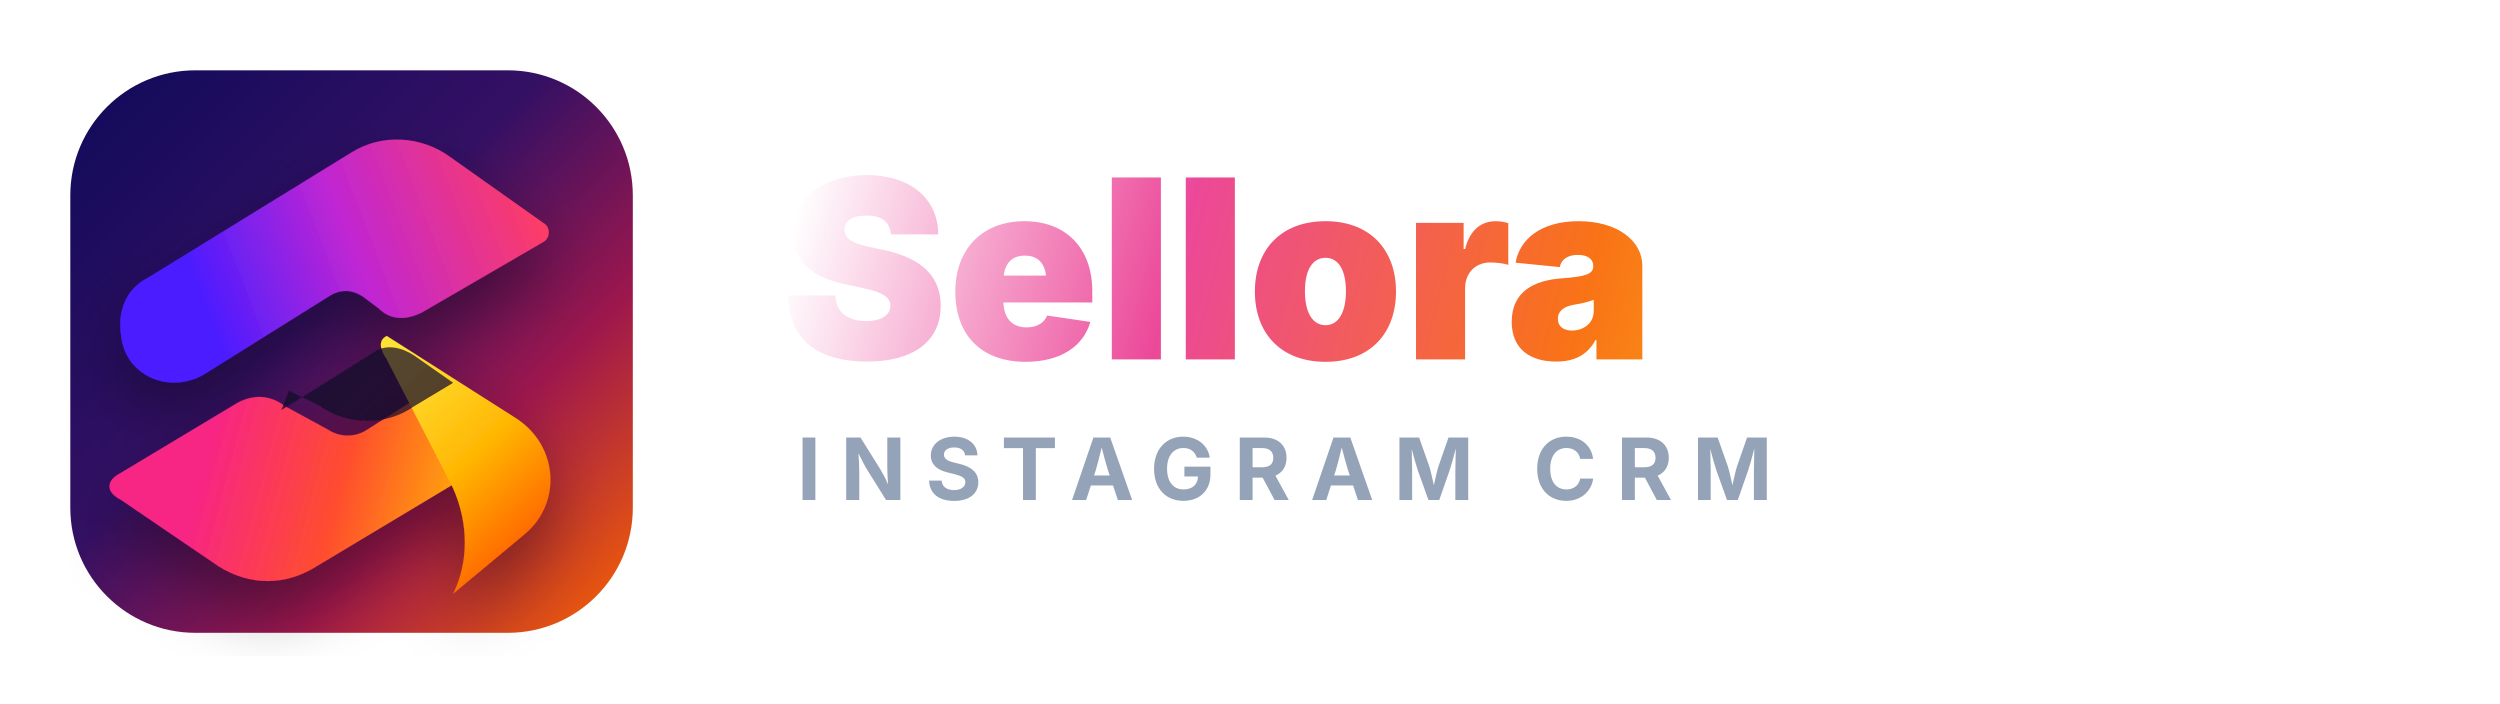
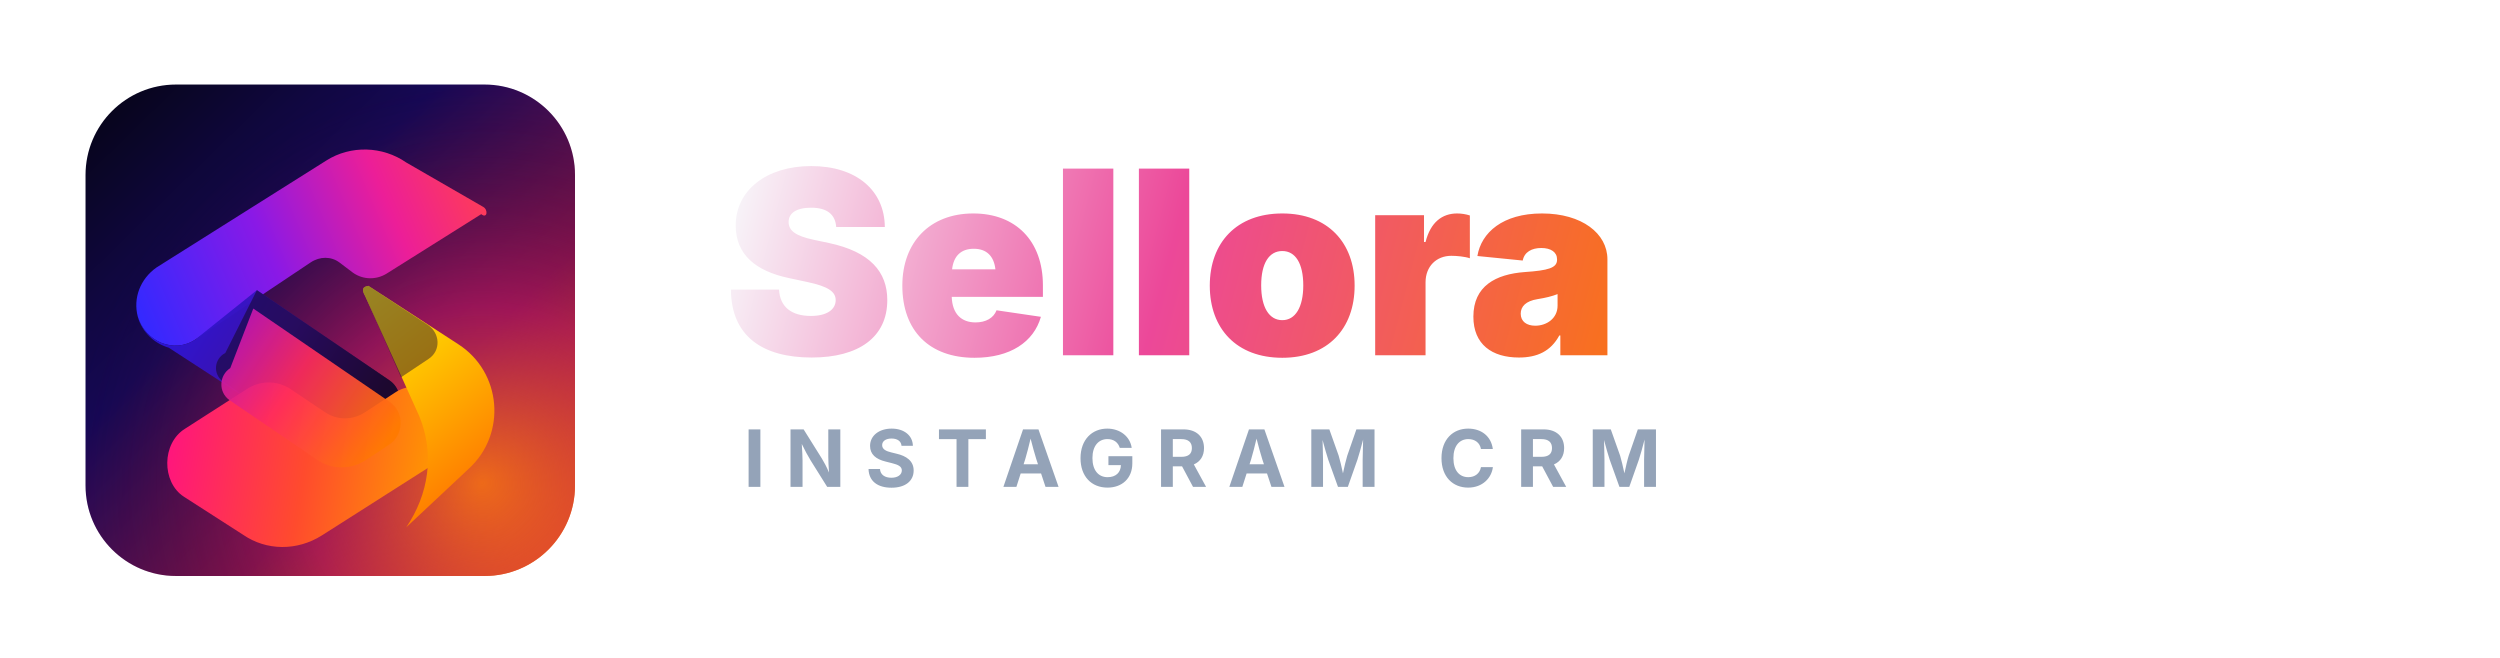
- <svg xmlns="http://www.w3.org/2000/svg" width="640" height="180" viewBox="0 0 640 180" fill="none">
+ <svg xmlns="http://www.w3.org/2000/svg" width="760" height="200" viewBox="0 0 760 200" fill="none">
  <defs>
-     <linearGradient id="bg" x1="25" y1="25" x2="155" y2="154" gradientUnits="userSpaceOnUse">
-       <stop offset="0" stop-color="#130B5B" />
-       <stop offset="0.42" stop-color="#341064" />
-       <stop offset="0.72" stop-color="#9D174D" />
-       <stop offset="1" stop-color="#EA580C" />
+     <linearGradient id="bg" x1="32.5" y1="32.2" x2="166.9" y2="169.7" gradientUnits="userSpaceOnUse">
+       <stop stop-color="#07051B" />
+       <stop offset="0.34" stop-color="#160858" />
+       <stop offset="0.68" stop-color="#7A124F" />
+       <stop offset="1" stop-color="#F56A00" />
    </linearGradient>
-     <linearGradient id="topRibbon" x1="55" y1="85" x2="139" y2="53" gradientUnits="userSpaceOnUse">
-       <stop offset="0" stop-color="#4C1DFF" />
-       <stop offset="0.45" stop-color="#C026D3" />
-       <stop offset="1" stop-color="#FF3D63" />
+     <radialGradient id="warm" cx="0" cy="0" r="1" gradientUnits="userSpaceOnUse" gradientTransform="translate(146.6 146.9) rotate(-135) scale(128.1)">
+       <stop stop-color="#F97316" stop-opacity="0.82" />
+       <stop offset="0.42" stop-color="#BE185D" stop-opacity="0.54" />
+       <stop offset="1" stop-color="#05040D" stop-opacity="0" />
+     </radialGradient>
+     <linearGradient id="top" x1="44.1" y1="100" x2="146.9" y2="56.3" gradientUnits="userSpaceOnUse">
+       <stop stop-color="#3429FF" />
+       <stop offset="0.39" stop-color="#8A19E6" />
+       <stop offset="0.74" stop-color="#EC1E98" />
+       <stop offset="1" stop-color="#FF3D55" />
    </linearGradient>
-     <linearGradient id="bottomRibbon" x1="52" y1="119" x2="121" y2="137" gradientUnits="userSpaceOnUse">
-       <stop offset="0" stop-color="#F72585" />
-       <stop offset="0.5" stop-color="#FF4D2E" />
-       <stop offset="1" stop-color="#FFB703" />
+     <linearGradient id="side" x1="44.1" y1="93.1" x2="107.2" y2="133.1" gradientUnits="userSpaceOnUse">
+       <stop stop-color="#2817E9" />
+       <stop offset="0.55" stop-color="#3E12A9" />
+       <stop offset="1" stop-color="#210832" />
    </linearGradient>
-     <linearGradient id="tailRibbon" x1="111" y1="85" x2="148" y2="125" gradientUnits="userSpaceOnUse">
-       <stop offset="0" stop-color="#FFE135" />
-       <stop offset="0.55" stop-color="#FFB703" />
-       <stop offset="1" stop-color="#FF6A00" />
+     <linearGradient id="bottom" x1="51.3" y1="129.4" x2="132.8" y2="143.4" gradientUnits="userSpaceOnUse">
+       <stop stop-color="#FF147F" />
+       <stop offset="0.52" stop-color="#FF4B2D" />
+       <stop offset="1" stop-color="#FF9800" />
    </linearGradient>
-     <linearGradient id="selloraText" x1="205" y1="50" x2="500" y2="125" gradientUnits="userSpaceOnUse">
-       <stop offset="0" stop-color="#FFFFFF" />
-       <stop offset="0.32" stop-color="#EC4899" />
-       <stop offset="0.66" stop-color="#F97316" />
+     <linearGradient id="mid" x1="73.8" y1="94.4" x2="122.8" y2="126.9" gradientUnits="userSpaceOnUse">
+       <stop stop-color="#C015B7" />
+       <stop offset="0.42" stop-color="#FF2B5D" />
+       <stop offset="1" stop-color="#FF7A00" />
+     </linearGradient>
+     <linearGradient id="yellow" x1="110" y1="86.3" x2="152.8" y2="141.3" gradientUnits="userSpaceOnUse">
+       <stop stop-color="#FFE91E" />
+       <stop offset="0.42" stop-color="#FFC400" />
+       <stop offset="1" stop-color="#FF7A00" />
+     </linearGradient>
+     <linearGradient id="text" x1="224" y1="42" x2="612" y2="143" gradientUnits="userSpaceOnUse">
+       <stop stop-color="#F8FAFC" />
+       <stop offset="0.34" stop-color="#EC4899" />
+       <stop offset="0.7" stop-color="#F97316" />
      <stop offset="1" stop-color="#FACC15" />
    </linearGradient>
-     <filter id="softShadow" x="18" y="25" width="155" height="143" filterUnits="userSpaceOnUse" color-interpolation-filters="sRGB">
-       <feDropShadow dx="0" dy="8" stdDeviation="8" flood-color="#05010F" flood-opacity="0.34" />
-     </filter>
  </defs>
-   <rect x="18" y="18" width="144" height="144" rx="32" fill="url(#bg)" />
-   <g filter="url(#softShadow)">
-     <path d="M139 62L108 80C104 82 100 82 97 79L93 76C90 74 87 74 84 76L52 96C43 101 32 96 31 86C30 80 32 74 38 71L90 39C98 34 108 35 115 40L139 57C141 58 141 61 139 62Z" fill="url(#topRibbon)" />
-     <path d="M31 121L61 103C65 101 69 101 73 104L84 110C87 112 91 112 94 110L105 103C112 99 121 103 122 111C123 116 120 121 116 124L81 145C73 150 64 150 56 145L31 128C27 126 27 123 31 121Z" fill="url(#bottomRibbon)" />
-     <path d="M99 86L132 107C143 114 144 129 134 137L116 152C120 144 120 134 116 125L99 92C97 89 97 87 99 86Z" fill="url(#tailRibbon)" />
-     <path d="M72 105L96 90C99 88 103 89 106 91L116 98L106 104C99 109 89 109 82 104L74 100L72 105Z" fill="#140A2D" fill-opacity="0.72" />
-   </g>
-   <text x="200" y="92" font-family="Inter, Arial, sans-serif" font-size="64" font-weight="900" fill="url(#selloraText)">Sellora</text>
-   <text x="204" y="128" font-family="Inter, Arial, sans-serif" font-size="22" font-weight="700" letter-spacing="5" fill="#94A3B8">INSTAGRAM CRM</text>
+   <rect x="26" y="25.7" width="148.8" height="149.4" rx="27.5" fill="url(#bg)" />
+   <rect x="26" y="25.7" width="148.8" height="149.4" rx="27.5" fill="url(#warm)" />
+   <path d="M146.3 65.1L117.5 83.2C114.4 85.1 110.4 85.1 107.3 82.9L103.2 79.8C100.7 77.9 97.2 77.9 94.4 79.8L59.4 103.2C52.9 107.6 44.1 103.8 41.9 96.3C40.4 90.7 42.6 84.8 47.6 81.3L99.2 48.8C106.6 44.1 116.3 44.4 123.5 49.4L146.9 62.9C148.5 63.8 148.1 66.6 146.3 65.1Z" fill="url(#top)" />
+   <path d="M47.6 81.3C42.6 84.8 40.4 90.7 41.9 96.3C43.2 101 46.9 104.4 51.3 105.7L95 134.1C99.4 136.9 105 136.9 109.4 133.8L118.5 127.5C122.5 124.7 122.5 118.5 118.5 115.7L78.1 88.2L59.4 103.2C52.9 107.6 44.1 103.8 41.9 96.3C40.4 90.7 42.6 84.8 47.6 81.3Z" fill="url(#side)" opacity="0.96" />
+   <path d="M78.1 88.2L118.1 115.4C122.5 118.2 122.8 124.4 118.5 127.5L109.4 133.8C105 136.9 99.4 136.9 95 134.1L67.8 116C64.7 113.8 65 109.1 68.5 107.3L78.1 88.2Z" fill="#17082E" fill-opacity="0.58" />
+   <path d="M56.3 130.3L75.3 118.1C79.7 115.4 85 115.7 89.1 118.8L98.8 125.3C102.5 127.8 107.2 127.8 111 125.3L120 119.4C126.6 115 135.9 118.5 138.1 126C139.7 131.6 137.2 137.8 132.2 140.9L97.8 162.8C90.3 167.5 81 167.5 73.8 162.5L55.9 151C49.1 146.6 49.1 134.7 56.3 130.3Z" fill="url(#bottom)" />
+   <path d="M77 93.8L118.5 122.2C123.1 125.3 122.8 132.5 118.1 135.3L111 140C106.6 142.8 100.6 142.8 96.3 139.7L69.7 121.6C66.3 119.1 66.6 114.1 70 111.9L77 93.8Z" fill="url(#mid)" opacity="0.92" />
+   <path d="M112 86.9L139.4 104.7C152.5 113.2 154.1 131.9 142.5 142.5L123.5 160.3C130.3 150.3 132.2 138.1 127.5 126.6L111 90C110 88.2 110 87.2 112 86.9Z" fill="url(#yellow)" />
+   <path d="M112 86.9L130.1 98.8C133.8 101.3 134.1 106.6 130.3 109.1L121.9 114.7L111 90C110 88.2 110 87.2 112 86.9Z" fill="#17082E" fill-opacity="0.44" />
+   <text x="220" y="108" font-family="Inter, Arial, sans-serif" font-size="78" font-weight="900" fill="url(#text)">Sellora</text>
+   <text x="226" y="148" font-family="Inter, Arial, sans-serif" font-size="24" font-weight="700" letter-spacing="6" fill="#94A3B8">INSTAGRAM CRM</text>
</svg>
